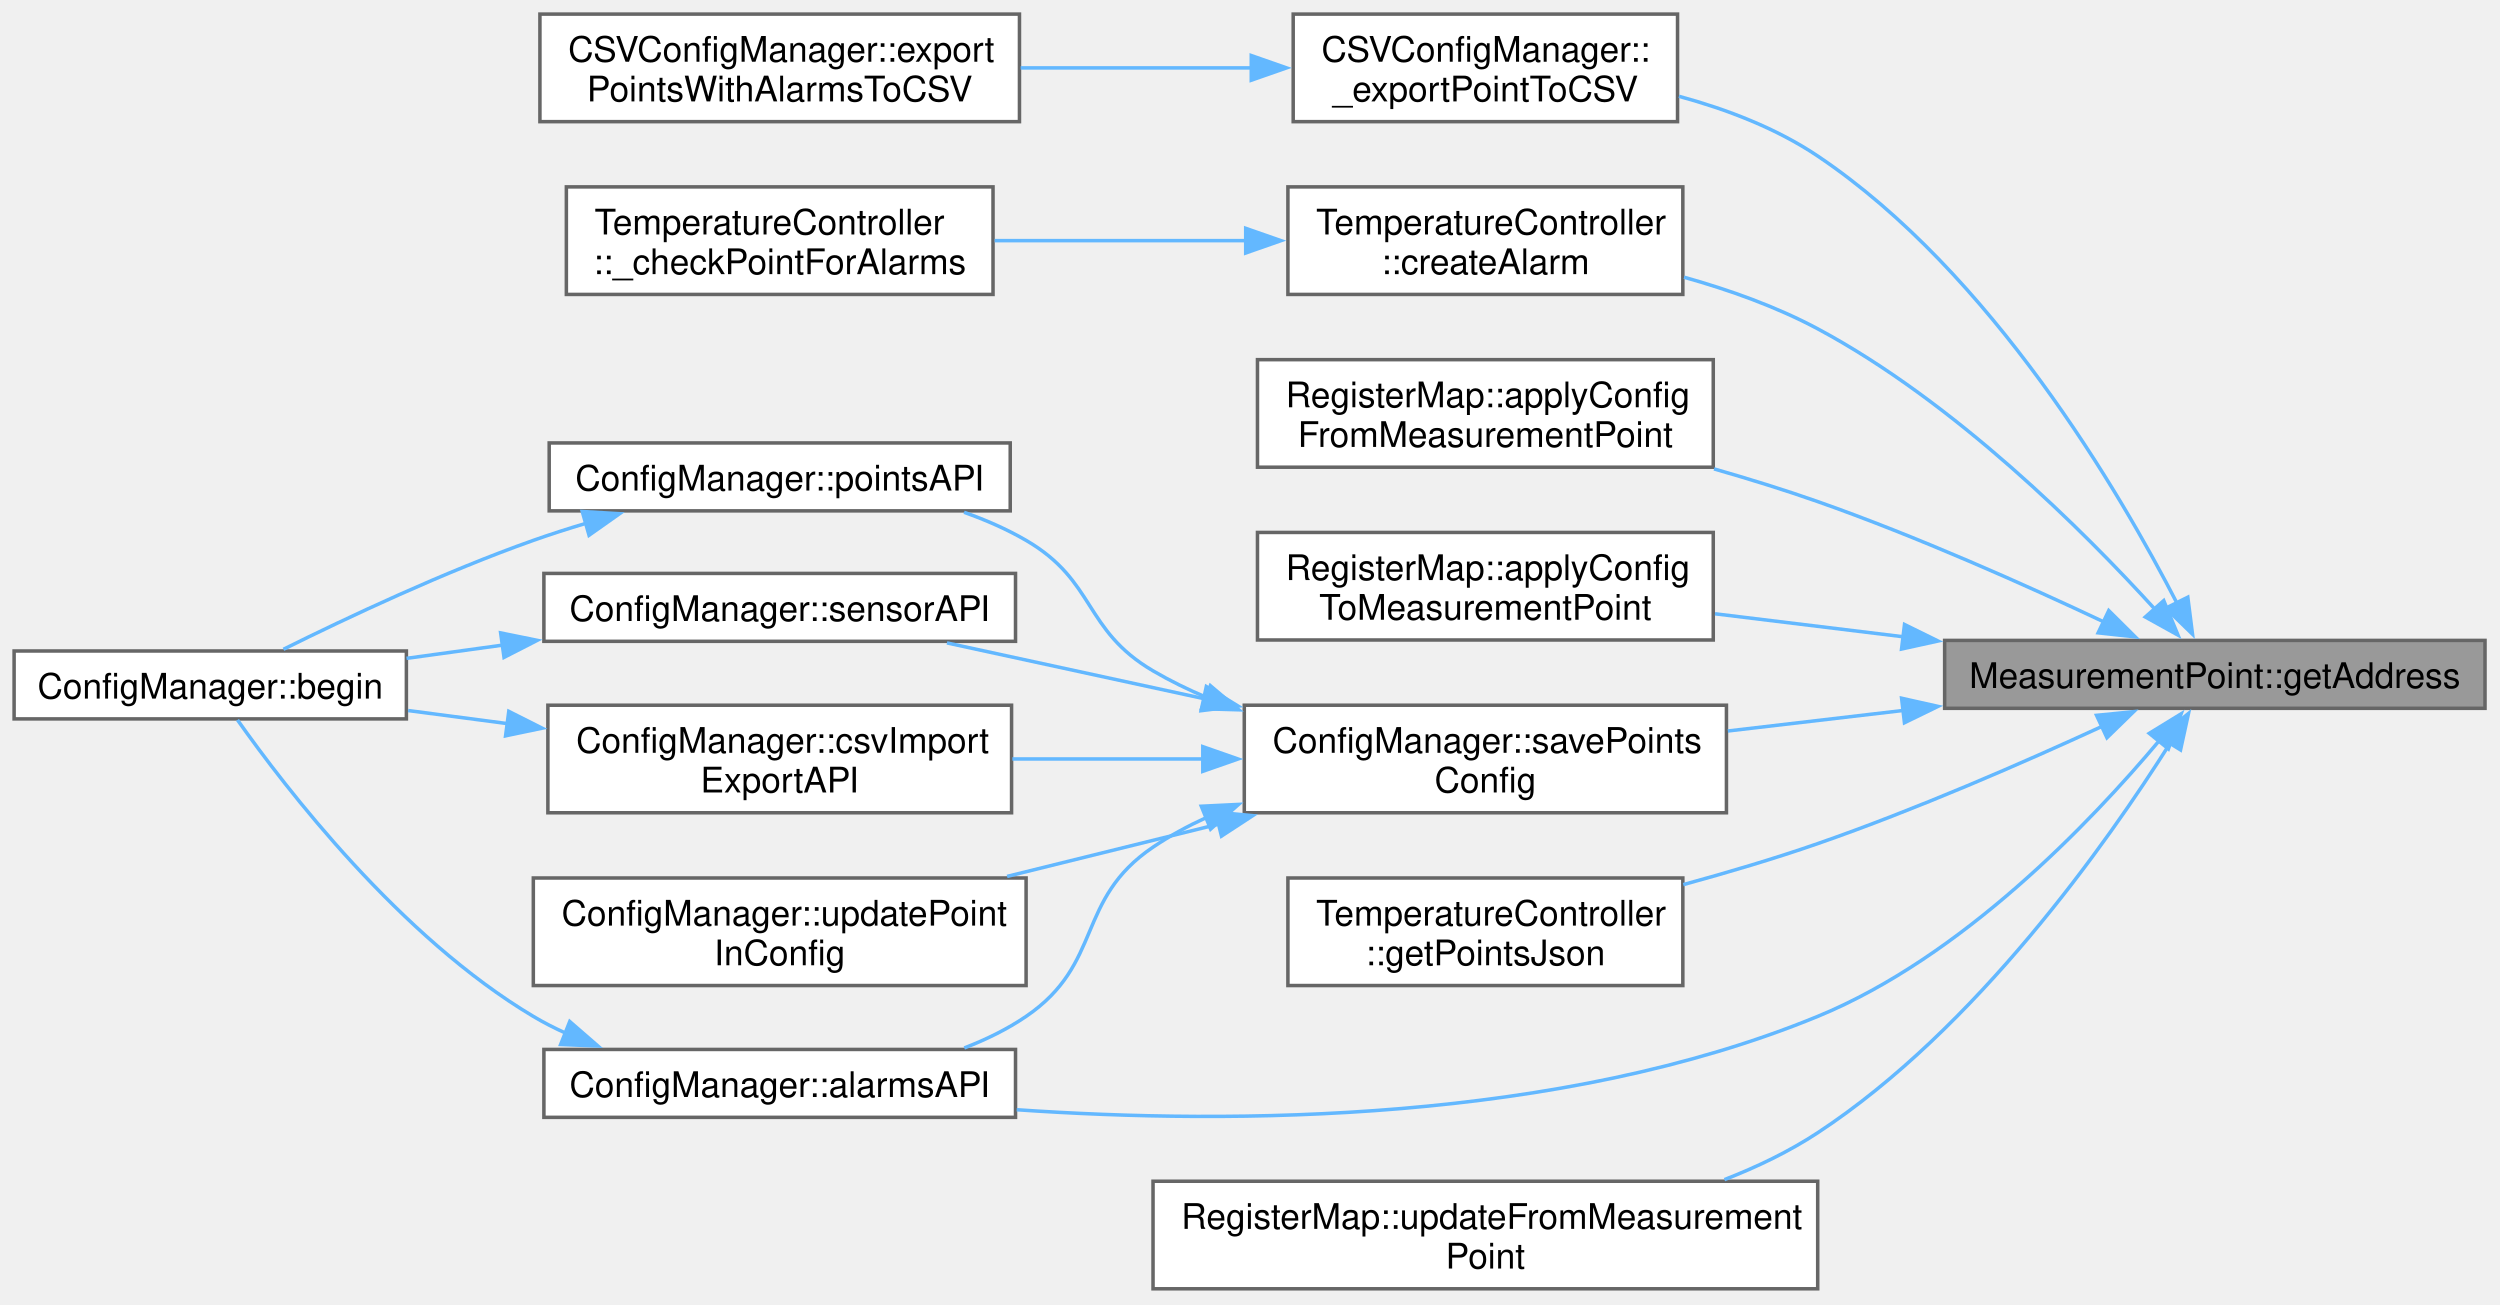
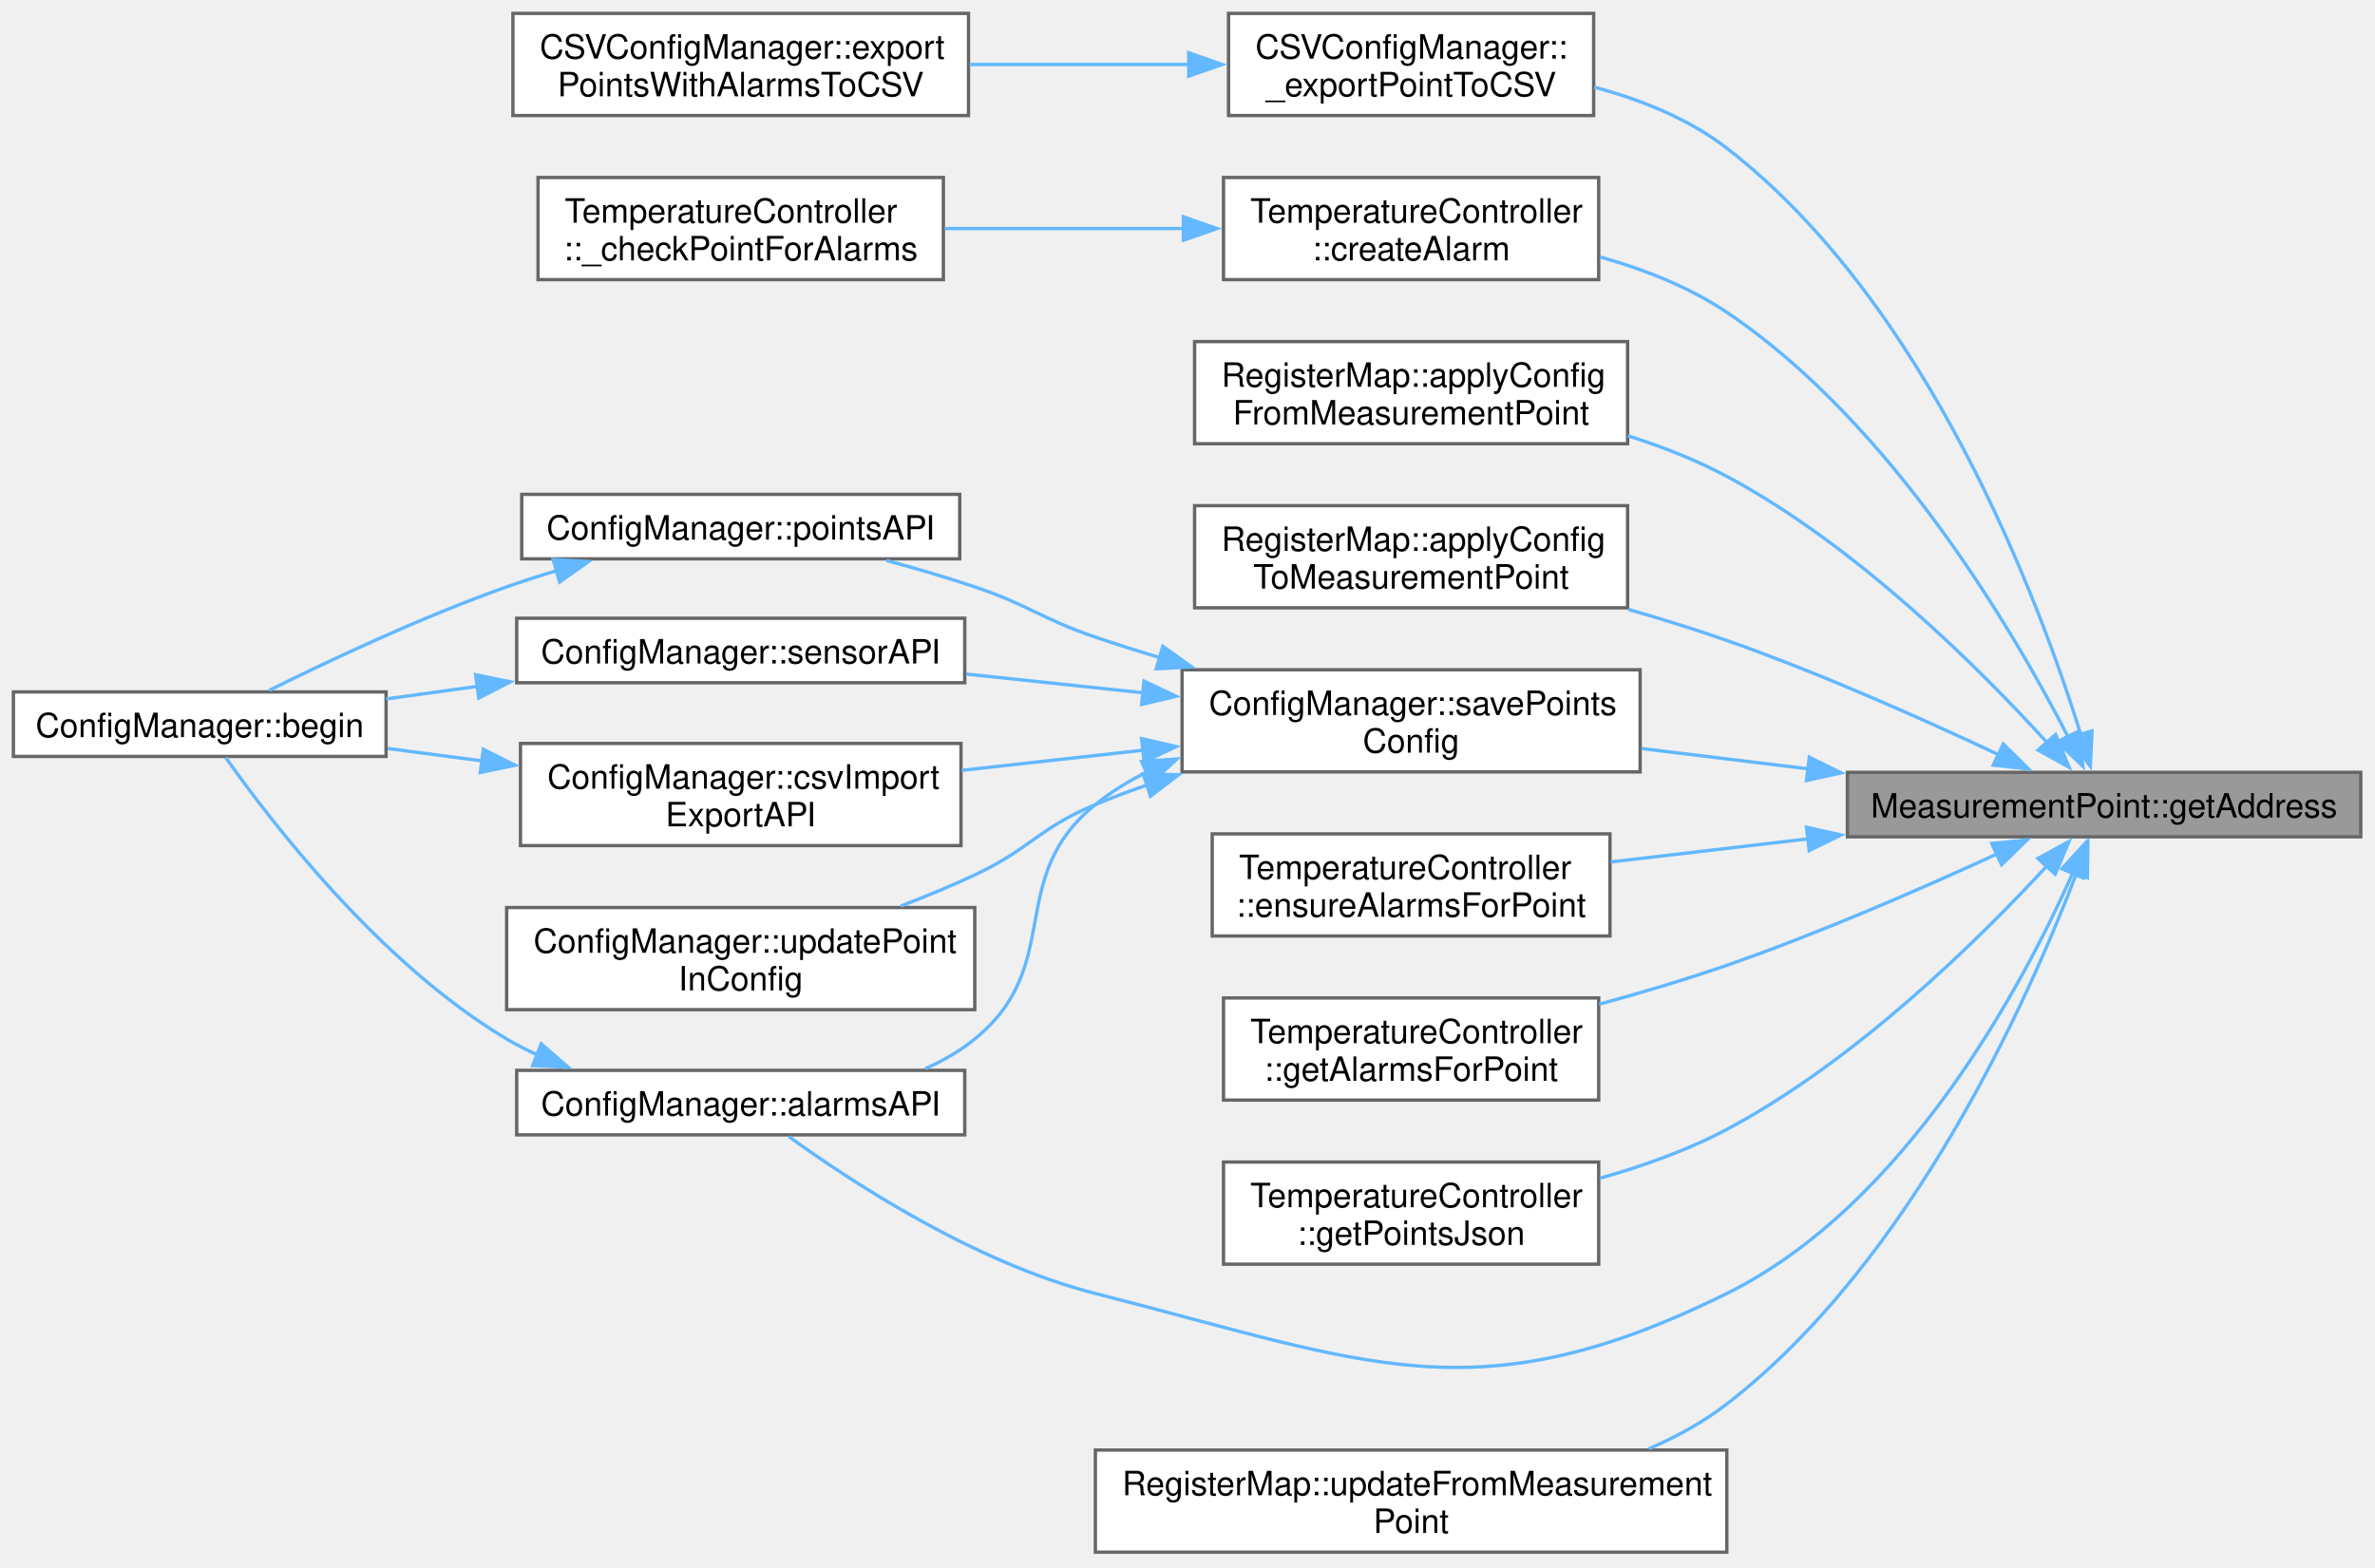
- <svg xmlns="http://www.w3.org/2000/svg" xmlns:xlink="http://www.w3.org/1999/xlink" width="709pt" height="370pt" viewBox="0.00 0.00 709.00 370.00">
-   <g id="graph0" class="graph" transform="scale(1 1) rotate(0) translate(4 365.5)">
+ <svg xmlns="http://www.w3.org/2000/svg" xmlns:xlink="http://www.w3.org/1999/xlink" width="709pt" height="468pt" viewBox="0.00 0.00 709.00 468.00">
+   <g id="graph0" class="graph" transform="scale(1 1) rotate(0) translate(4 463.5)">
    <g id="Node000001" class="node">
      <g id="a_Node000001">
        <a xlink:title="Get measurement point address.">
-           <polygon fill="#999999" stroke="#666666" points="700.75,-183.88 547.5,-183.88 547.5,-164.62 700.75,-164.62 700.75,-183.88" />
-           <text xml:space="preserve" text-anchor="middle" x="624.12" y="-170.38" font-family="Helvetica,sans-Serif" font-size="10.00">MeasurementPoint::getAddress</text>
+           <polygon fill="#999999" stroke="#666666" points="700.75,-232.88 547.5,-232.88 547.5,-213.62 700.75,-213.62 700.75,-232.88" />
+           <text xml:space="preserve" text-anchor="middle" x="624.12" y="-219.38" font-family="Helvetica,sans-Serif" font-size="10.00">MeasurementPoint::getAddress</text>
        </a>
      </g>
    </g>
    <g id="Node000002" class="node">
      <g id="a_Node000002">
        <a xlink:href="class_c_s_v_config_manager.html#a2c2673398051c26184c9197aa751a6b3" target="_top" xlink:title="Export single measurement point to CSV format.">
-           <polygon fill="white" stroke="#666666" points="471.75,-361.5 362.75,-361.5 362.75,-331 471.75,-331 471.75,-361.5" />
-           <text xml:space="preserve" text-anchor="start" x="370.75" y="-348" font-family="Helvetica,sans-Serif" font-size="10.00">CSVConfigManager::</text>
-           <text xml:space="preserve" text-anchor="middle" x="417.25" y="-336.75" font-family="Helvetica,sans-Serif" font-size="10.00">_exportPointToCSV</text>
+           <polygon fill="white" stroke="#666666" points="471.75,-459.5 362.75,-459.5 362.75,-429 471.75,-429 471.75,-459.5" />
+           <text xml:space="preserve" text-anchor="start" x="370.75" y="-446" font-family="Helvetica,sans-Serif" font-size="10.00">CSVConfigManager::</text>
+           <text xml:space="preserve" text-anchor="middle" x="417.25" y="-434.75" font-family="Helvetica,sans-Serif" font-size="10.00">_exportPointToCSV</text>
        </a>
      </g>
    </g>
    <g id="edge1_Node000001_Node000002" class="edge">
      <g id="a_edge1_Node000001_Node000002">
        <a xlink:title=" ">
-           <path fill="none" stroke="#63b8ff" d="M613.53,-194.18C597.15,-226.03 560.75,-288.16 511.5,-321.25 499.81,-329.1 485.76,-334.49 472.14,-338.19" />
-           <polygon fill="#63b8ff" stroke="#63b8ff" points="616.46,-196.14 617.8,-185.63 610.2,-193.02 616.46,-196.14" />
+           <path fill="none" stroke="#63b8ff" d="M617.22,-244.04C604.71,-284.26 571.61,-372.84 511.5,-419.25 500.09,-428.06 485.82,-433.77 471.91,-437.47" />
+           <polygon fill="#63b8ff" stroke="#63b8ff" points="620.52,-245.24 620.02,-234.66 613.81,-243.24 620.52,-245.24" />
        </a>
      </g>
    </g>
    <g id="Node000004" class="node">
      <g id="a_Node000004">
        <a xlink:href="class_config_manager.html#ae605c999fabc6344511f455618655326" target="_top" xlink:title="Setup alarms API endpoints.">
-           <polygon fill="white" stroke="#666666" points="284,-67.88 150.25,-67.88 150.25,-48.62 284,-48.62 284,-67.88" />
-           <text xml:space="preserve" text-anchor="middle" x="217.12" y="-54.38" font-family="Helvetica,sans-Serif" font-size="10.00">ConfigManager::alarmsAPI</text>
+           <polygon fill="white" stroke="#666666" points="284,-143.88 150.25,-143.88 150.25,-124.62 284,-124.62 284,-143.88" />
+           <text xml:space="preserve" text-anchor="middle" x="217.12" y="-130.38" font-family="Helvetica,sans-Serif" font-size="10.00">ConfigManager::alarmsAPI</text>
        </a>
      </g>
    </g>
    <g id="edge3_Node000001_Node000004" class="edge">
      <g id="a_edge3_Node000001_Node000004">
        <a xlink:title=" ">
-           <path fill="none" stroke="#63b8ff" d="M608.28,-155.35C588.85,-132.22 552.43,-94.08 511.5,-77.25 438.09,-47.07 345.62,-46.55 284.33,-50.78" />
-           <polygon fill="#63b8ff" stroke="#63b8ff" points="605.53,-157.52 614.57,-163.06 610.96,-153.1 605.53,-157.52" />
+           <path fill="none" stroke="#63b8ff" d="M614.82,-202.89C599.88,-169.37 564.98,-103.68 511.5,-77.25 436.39,-40.13 404.2,-56.61 323,-77.25 287.25,-86.34 250.51,-110.34 231.44,-124.13" />
+           <polygon fill="#63b8ff" stroke="#63b8ff" points="611.52,-204.07 618.67,-211.89 617.95,-201.32 611.52,-204.07" />
        </a>
      </g>
    </g>
    <g id="Node000006" class="node">
      <g id="a_Node000006">
        <a xlink:href="class_register_map.html#a1f102e7d0dd51d4750c916fb6e32c37a" target="_top" xlink:title="Apply configuration from measurement point to registers.">
-           <polygon fill="white" stroke="#666666" points="481.88,-263.5 352.62,-263.5 352.62,-233 481.88,-233 481.88,-263.5" />
-           <text xml:space="preserve" text-anchor="start" x="360.62" y="-250" font-family="Helvetica,sans-Serif" font-size="10.00">RegisterMap::applyConfig</text>
-           <text xml:space="preserve" text-anchor="middle" x="417.25" y="-238.75" font-family="Helvetica,sans-Serif" font-size="10.00">FromMeasurementPoint</text>
+           <polygon fill="white" stroke="#666666" points="481.88,-361.5 352.62,-361.5 352.62,-331 481.88,-331 481.88,-361.5" />
+           <text xml:space="preserve" text-anchor="start" x="360.62" y="-348" font-family="Helvetica,sans-Serif" font-size="10.00">RegisterMap::applyConfig</text>
+           <text xml:space="preserve" text-anchor="middle" x="417.25" y="-336.75" font-family="Helvetica,sans-Serif" font-size="10.00">FromMeasurementPoint</text>
        </a>
      </g>
    </g>
    <g id="edge5_Node000001_Node000006" class="edge">
      <g id="a_edge5_Node000001_Node000006">
        <a xlink:title=" ">
-           <path fill="none" stroke="#63b8ff" d="M592.8,-189.06C570.63,-199.51 539.64,-213.36 511.5,-223.25 502.09,-226.56 492.02,-229.67 482.1,-232.52" />
-           <polygon fill="#63b8ff" stroke="#63b8ff" points="594.04,-192.34 601.56,-184.88 591.03,-186.03 594.04,-192.34" />
+           <path fill="none" stroke="#63b8ff" d="M607.11,-241.75C586.97,-263.87 550.3,-300.49 511.5,-321.25 502.34,-326.15 492.14,-330.15 481.95,-333.38" />
+           <polygon fill="#63b8ff" stroke="#63b8ff" points="609.64,-244.17 613.68,-234.38 604.41,-239.52 609.64,-244.17" />
        </a>
      </g>
    </g>
    <g id="Node000007" class="node">
      <g id="a_Node000007">
        <a xlink:href="class_register_map.html#aa2f819b22096b8c14c421b415f7e83b7" target="_top" xlink:title="Apply configuration from registers to measurement point.">
-           <polygon fill="white" stroke="#666666" points="481.88,-214.5 352.62,-214.5 352.62,-184 481.88,-184 481.88,-214.5" />
-           <text xml:space="preserve" text-anchor="start" x="360.62" y="-201" font-family="Helvetica,sans-Serif" font-size="10.00">RegisterMap::applyConfig</text>
-           <text xml:space="preserve" text-anchor="middle" x="417.25" y="-189.75" font-family="Helvetica,sans-Serif" font-size="10.00">ToMeasurementPoint</text>
+           <polygon fill="white" stroke="#666666" points="481.88,-312.5 352.62,-312.5 352.62,-282 481.88,-282 481.88,-312.5" />
+           <text xml:space="preserve" text-anchor="start" x="360.62" y="-299" font-family="Helvetica,sans-Serif" font-size="10.00">RegisterMap::applyConfig</text>
+           <text xml:space="preserve" text-anchor="middle" x="417.25" y="-287.75" font-family="Helvetica,sans-Serif" font-size="10.00">ToMeasurementPoint</text>
        </a>
      </g>
    </g>
    <g id="edge6_Node000001_Node000007" class="edge">
      <g id="a_edge6_Node000001_Node000007">
        <a xlink:title=" ">
-           <path fill="none" stroke="#63b8ff" d="M535.77,-184.91C517.85,-187.1 499.29,-189.36 482.37,-191.43" />
-           <polygon fill="#63b8ff" stroke="#63b8ff" points="536.12,-188.39 545.63,-183.71 535.28,-181.44 536.12,-188.39" />
+           <path fill="none" stroke="#63b8ff" d="M592.8,-238.06C570.63,-248.51 539.64,-262.36 511.5,-272.25 502.09,-275.56 492.02,-278.67 482.1,-281.52" />
+           <polygon fill="#63b8ff" stroke="#63b8ff" points="594.04,-241.34 601.56,-233.88 591.03,-235.03 594.04,-241.34" />
        </a>
      </g>
    </g>
    <g id="Node000008" class="node">
      <g id="a_Node000008">
        <a xlink:href="class_temperature_controller.html#aa64384fb8503814b46a7d55f53ccb53a" target="_top" xlink:title="Create new alarm for measurement point.">
-           <polygon fill="white" stroke="#666666" points="473.25,-312.5 361.25,-312.5 361.25,-282 473.25,-282 473.25,-312.5" />
-           <text xml:space="preserve" text-anchor="start" x="369.25" y="-299" font-family="Helvetica,sans-Serif" font-size="10.00">TemperatureController</text>
-           <text xml:space="preserve" text-anchor="middle" x="417.25" y="-287.75" font-family="Helvetica,sans-Serif" font-size="10.00">::createAlarm</text>
+           <polygon fill="white" stroke="#666666" points="473.25,-410.5 361.25,-410.5 361.25,-380 473.25,-380 473.25,-410.5" />
+           <text xml:space="preserve" text-anchor="start" x="369.25" y="-397" font-family="Helvetica,sans-Serif" font-size="10.00">TemperatureController</text>
+           <text xml:space="preserve" text-anchor="middle" x="417.25" y="-385.75" font-family="Helvetica,sans-Serif" font-size="10.00">::createAlarm</text>
        </a>
      </g>
    </g>
    <g id="edge7_Node000001_Node000008" class="edge">
      <g id="a_edge7_Node000001_Node000008">
        <a xlink:title=" ">
-           <path fill="none" stroke="#63b8ff" d="M607.11,-192.75C586.97,-214.87 550.3,-251.49 511.5,-272.25 499.82,-278.5 486.47,-283.27 473.6,-286.88" />
-           <polygon fill="#63b8ff" stroke="#63b8ff" points="609.64,-195.17 613.68,-185.38 604.41,-190.52 609.64,-195.17" />
+           <path fill="none" stroke="#63b8ff" d="M613.53,-243.18C597.15,-275.03 560.75,-337.16 511.5,-370.25 500.23,-377.82 486.76,-383.1 473.6,-386.79" />
+           <polygon fill="#63b8ff" stroke="#63b8ff" points="616.46,-245.14 617.8,-234.63 610.2,-242.02 616.46,-245.14" />
        </a>
      </g>
    </g>
    <g id="Node000010" class="node">
      <g id="a_Node000010">
+         <a xlink:href="class_temperature_controller.html#ad174e0411bd48422d8e3812fd28a7a0b" target="_top" xlink:title="Ensure all 3 alarm types exist for a measurement point.">
+           <polygon fill="white" stroke="#666666" points="476.62,-214.5 357.88,-214.5 357.88,-184 476.62,-184 476.62,-214.5" />
+           <text xml:space="preserve" text-anchor="start" x="365.88" y="-201" font-family="Helvetica,sans-Serif" font-size="10.00">TemperatureController</text>
+           <text xml:space="preserve" text-anchor="middle" x="417.25" y="-189.75" font-family="Helvetica,sans-Serif" font-size="10.00">::ensureAlarmsForPoint</text>
+         </a>
+       </g>
+     </g>
+     <g id="edge9_Node000001_Node000010" class="edge">
+       <g id="a_edge9_Node000001_Node000010">
+         <a xlink:title=" ">
+           <path fill="none" stroke="#63b8ff" d="M535.84,-213.02C515.92,-210.69 495.21,-208.27 476.83,-206.11" />
+           <polygon fill="#63b8ff" stroke="#63b8ff" points="535.29,-216.48 545.62,-214.17 536.1,-209.53 535.29,-216.48" />
+         </a>
+       </g>
+     </g>
+     <g id="Node000011" class="node">
+       <g id="a_Node000011">
+         <a xlink:href="class_temperature_controller.html#a880028883101197527de57f626e14512" target="_top" xlink:title="Get all alarms associated with a measurement point.">
+           <polygon fill="white" stroke="#666666" points="473.25,-165.5 361.25,-165.5 361.25,-135 473.25,-135 473.25,-165.5" />
+           <text xml:space="preserve" text-anchor="start" x="369.25" y="-152" font-family="Helvetica,sans-Serif" font-size="10.00">TemperatureController</text>
+           <text xml:space="preserve" text-anchor="middle" x="417.25" y="-140.75" font-family="Helvetica,sans-Serif" font-size="10.00">::getAlarmsForPoint</text>
+         </a>
+       </g>
+     </g>
+     <g id="edge10_Node000001_Node000011" class="edge">
+       <g id="a_edge10_Node000001_Node000011">
+         <a xlink:title=" ">
+           <path fill="none" stroke="#63b8ff" d="M592.06,-208.46C569.92,-198.27 539.29,-184.89 511.5,-175.25 499.31,-171.02 486.01,-167.07 473.38,-163.62" />
+           <polygon fill="#63b8ff" stroke="#63b8ff" points="590.58,-211.63 601.12,-212.67 593.53,-205.28 590.58,-211.63" />
+         </a>
+       </g>
+     </g>
+     <g id="Node000012" class="node">
+       <g id="a_Node000012">
        <a xlink:href="class_temperature_controller.html#add39ba7dad38449bbf1787a5c9c51ef9" target="_top" xlink:title="Get JSON representation of all measurement points.">
          <polygon fill="white" stroke="#666666" points="473.25,-116.5 361.25,-116.5 361.25,-86 473.25,-86 473.25,-116.5" />
          <text xml:space="preserve" text-anchor="start" x="369.25" y="-103" font-family="Helvetica,sans-Serif" font-size="10.00">TemperatureController</text>
          <text xml:space="preserve" text-anchor="middle" x="417.25" y="-91.75" font-family="Helvetica,sans-Serif" font-size="10.00">::getPointsJson</text>
        </a>
      </g>
    </g>
-     <g id="edge9_Node000001_Node000010" class="edge">
-       <g id="a_edge9_Node000001_Node000010">
-         <a xlink:title=" ">
-           <path fill="none" stroke="#63b8ff" d="M592.06,-159.46C569.92,-149.27 539.29,-135.89 511.5,-126.25 499.31,-122.02 486.01,-118.07 473.38,-114.62" />
-           <polygon fill="#63b8ff" stroke="#63b8ff" points="590.58,-162.63 601.12,-163.67 593.53,-156.28 590.58,-162.63" />
-         </a>
-       </g>
-     </g>
-     <g id="Node000011" class="node">
-       <g id="a_Node000011">
+     <g id="edge11_Node000001_Node000012" class="edge">
+       <g id="a_edge11_Node000001_Node000012">
+         <a xlink:title=" ">
+           <path fill="none" stroke="#63b8ff" d="M607.07,-204.94C586.89,-183.06 550.18,-146.82 511.5,-126.25 499.81,-120.03 486.45,-115.27 473.57,-111.66" />
+           <polygon fill="#63b8ff" stroke="#63b8ff" points="604.35,-207.15 613.65,-212.23 609.54,-202.46 604.35,-207.15" />
+         </a>
+       </g>
+     </g>
+     <g id="Node000013" class="node">
+       <g id="a_Node000013">
        <a xlink:href="class_config_manager.html#a55b79da91c57039c483ddf5fceabbd64" target="_top" xlink:title="Save measurement points configuration to file.">
-           <polygon fill="white" stroke="#666666" points="485.62,-165.5 348.88,-165.5 348.88,-135 485.62,-135 485.62,-165.5" />
-           <text xml:space="preserve" text-anchor="start" x="356.88" y="-152" font-family="Helvetica,sans-Serif" font-size="10.00">ConfigManager::savePoints</text>
-           <text xml:space="preserve" text-anchor="middle" x="417.25" y="-140.75" font-family="Helvetica,sans-Serif" font-size="10.00">Config</text>
-         </a>
-       </g>
-     </g>
-     <g id="edge10_Node000001_Node000011" class="edge">
-       <g id="a_edge10_Node000001_Node000011">
-         <a xlink:title=" ">
-           <path fill="none" stroke="#63b8ff" d="M535.72,-164.01C519.09,-162.06 501.92,-160.05 486.02,-158.19" />
-           <polygon fill="#63b8ff" stroke="#63b8ff" points="535.29,-167.48 545.62,-165.17 536.1,-160.53 535.29,-167.48" />
-         </a>
-       </g>
-     </g>
-     <g id="Node000016" class="node">
-       <g id="a_Node000016">
+           <polygon fill="white" stroke="#666666" points="485.62,-263.5 348.88,-263.5 348.88,-233 485.62,-233 485.62,-263.5" />
+           <text xml:space="preserve" text-anchor="start" x="356.88" y="-250" font-family="Helvetica,sans-Serif" font-size="10.00">ConfigManager::savePoints</text>
+           <text xml:space="preserve" text-anchor="middle" x="417.25" y="-238.75" font-family="Helvetica,sans-Serif" font-size="10.00">Config</text>
+         </a>
+       </g>
+     </g>
+     <g id="edge12_Node000001_Node000013" class="edge">
+       <g id="a_edge12_Node000001_Node000013">
+         <a xlink:title=" ">
+           <path fill="none" stroke="#63b8ff" d="M535.72,-233.92C519.09,-235.94 501.92,-238.04 486.02,-239.98" />
+           <polygon fill="#63b8ff" stroke="#63b8ff" points="536.12,-237.39 545.63,-232.71 535.28,-230.44 536.12,-237.39" />
+         </a>
+       </g>
+     </g>
+     <g id="Node000018" class="node">
+       <g id="a_Node000018">
        <a xlink:href="class_register_map.html#a2940213459a183fc06a2226f1cd1a48b" target="_top" xlink:title="Update registers from measurement point data.">
          <polygon fill="white" stroke="#666666" points="511.5,-30.5 323,-30.5 323,0 511.5,0 511.5,-30.5" />
          <text xml:space="preserve" text-anchor="start" x="331" y="-17" font-family="Helvetica,sans-Serif" font-size="10.00">RegisterMap::updateFromMeasurement</text>
          <text xml:space="preserve" text-anchor="middle" x="417.25" y="-5.75" font-family="Helvetica,sans-Serif" font-size="10.00">Point</text>
        </a>
      </g>
    </g>
-     <g id="edge19_Node000001_Node000016" class="edge">
-       <g id="a_edge19_Node000001_Node000016">
-         <a xlink:title=" ">
-           <path fill="none" stroke="#63b8ff" d="M611.55,-154.88C593.62,-126.5 556.47,-73.8 511.5,-44.25 503.42,-38.94 494.32,-34.56 485.05,-30.96" />
-           <polygon fill="#63b8ff" stroke="#63b8ff" points="608.44,-156.5 616.66,-163.17 614.4,-152.82 608.44,-156.5" />
+     <g id="edge21_Node000001_Node000018" class="edge">
+       <g id="a_edge21_Node000001_Node000018">
+         <a xlink:title=" ">
+           <path fill="none" stroke="#63b8ff" d="M615.97,-202.93C601.86,-165.84 566.96,-87.06 511.5,-44.25 504.52,-38.86 496.53,-34.47 488.23,-30.88" />
+           <polygon fill="#63b8ff" stroke="#63b8ff" points="612.56,-203.81 619.29,-211.99 619.13,-201.39 612.56,-203.81" />
        </a>
      </g>
    </g>
    <g id="Node000003" class="node">
      <g id="a_Node000003">
        <a xlink:href="class_c_s_v_config_manager.html#a1c6cbc4c8a132762bf16a8ce9f7d0bfc" target="_top" xlink:title="Export measurement points with alarm configuration to CSV.">
-           <polygon fill="white" stroke="#666666" points="285.12,-361.5 149.12,-361.5 149.12,-331 285.12,-331 285.12,-361.5" />
-           <text xml:space="preserve" text-anchor="start" x="157.12" y="-348" font-family="Helvetica,sans-Serif" font-size="10.00">CSVConfigManager::export</text>
-           <text xml:space="preserve" text-anchor="middle" x="217.12" y="-336.75" font-family="Helvetica,sans-Serif" font-size="10.00">PointsWithAlarmsToCSV</text>
+           <polygon fill="white" stroke="#666666" points="285.12,-459.5 149.12,-459.5 149.12,-429 285.12,-429 285.12,-459.5" />
+           <text xml:space="preserve" text-anchor="start" x="157.12" y="-446" font-family="Helvetica,sans-Serif" font-size="10.00">CSVConfigManager::export</text>
+           <text xml:space="preserve" text-anchor="middle" x="217.12" y="-434.75" font-family="Helvetica,sans-Serif" font-size="10.00">PointsWithAlarmsToCSV</text>
        </a>
      </g>
    </g>
    <g id="edge2_Node000002_Node000003" class="edge">
      <g id="a_edge2_Node000002_Node000003">
        <a xlink:title=" ">
-           <path fill="none" stroke="#63b8ff" d="M350.96,-346.25C329.94,-346.25 306.62,-346.25 285.45,-346.25" />
-           <polygon fill="#63b8ff" stroke="#63b8ff" points="350.86,-349.75 360.86,-346.25 350.86,-342.75 350.86,-349.75" />
+           <path fill="none" stroke="#63b8ff" d="M350.96,-444.25C329.94,-444.25 306.62,-444.25 285.45,-444.25" />
+           <polygon fill="#63b8ff" stroke="#63b8ff" points="350.86,-447.75 360.86,-444.25 350.86,-440.75 350.86,-447.75" />
        </a>
      </g>
    </g>
    <g id="Node000005" class="node">
      <g id="a_Node000005">
        <a xlink:href="class_config_manager.html#a0497343220fc493f5cf9574922508908" target="_top" xlink:title="Initialize the configuration system.">
-           <polygon fill="white" stroke="#666666" points="111.25,-180.88 0,-180.88 0,-161.62 111.25,-161.62 111.25,-180.88" />
-           <text xml:space="preserve" text-anchor="middle" x="55.62" y="-167.38" font-family="Helvetica,sans-Serif" font-size="10.00">ConfigManager::begin</text>
+           <polygon fill="white" stroke="#666666" points="111.25,-256.88 0,-256.88 0,-237.62 111.25,-237.62 111.25,-256.88" />
+           <text xml:space="preserve" text-anchor="middle" x="55.62" y="-243.38" font-family="Helvetica,sans-Serif" font-size="10.00">ConfigManager::begin</text>
        </a>
      </g>
    </g>
    <g id="edge4_Node000004_Node000005" class="edge">
      <g id="a_edge4_Node000004_Node000005">
        <a xlink:title=" ">
-           <path fill="none" stroke="#63b8ff" d="M156.51,-72.46C153.3,-73.91 150.19,-75.5 147.25,-77.25 109.45,-99.73 76.9,-142.12 63.35,-161.33" />
-           <polygon fill="#63b8ff" stroke="#63b8ff" points="157.58,-75.8 165.58,-68.85 155,-69.29 157.58,-75.8" />
+           <path fill="none" stroke="#63b8ff" d="M156.51,-148.46C153.3,-149.91 150.19,-151.5 147.25,-153.25 109.45,-175.73 76.9,-218.12 63.35,-237.33" />
+           <polygon fill="#63b8ff" stroke="#63b8ff" points="157.58,-151.8 165.58,-144.85 155,-145.29 157.58,-151.8" />
        </a>
      </g>
    </g>
    <g id="Node000009" class="node">
      <g id="a_Node000009">
        <a xlink:href="class_temperature_controller.html#a27da8ccc3effea555f440ce3e6f89b08" target="_top" xlink:title="Check measurement point for alarm conditions.">
-           <polygon fill="white" stroke="#666666" points="277.62,-312.5 156.62,-312.5 156.62,-282 277.62,-282 277.62,-312.5" />
-           <text xml:space="preserve" text-anchor="start" x="164.62" y="-299" font-family="Helvetica,sans-Serif" font-size="10.00">TemperatureController</text>
-           <text xml:space="preserve" text-anchor="middle" x="217.12" y="-287.75" font-family="Helvetica,sans-Serif" font-size="10.00">::_checkPointForAlarms</text>
+           <polygon fill="white" stroke="#666666" points="277.62,-410.5 156.62,-410.5 156.62,-380 277.62,-380 277.62,-410.5" />
+           <text xml:space="preserve" text-anchor="start" x="164.62" y="-397" font-family="Helvetica,sans-Serif" font-size="10.00">TemperatureController</text>
+           <text xml:space="preserve" text-anchor="middle" x="217.12" y="-385.75" font-family="Helvetica,sans-Serif" font-size="10.00">::_checkPointForAlarms</text>
        </a>
      </g>
    </g>
    <g id="edge8_Node000008_Node000009" class="edge">
      <g id="a_edge8_Node000008_Node000009">
        <a xlink:title=" ">
-           <path fill="none" stroke="#63b8ff" d="M349.35,-297.25C326.27,-297.25 300.57,-297.25 278.08,-297.25" />
-           <polygon fill="#63b8ff" stroke="#63b8ff" points="349.28,-300.75 359.28,-297.25 349.28,-293.75 349.28,-300.75" />
-         </a>
-       </g>
-     </g>
-     <g id="edge11_Node000011_Node000004" class="edge">
-       <g id="a_edge11_Node000011_Node000004">
-         <a xlink:title=" ">
-           <path fill="none" stroke="#63b8ff" d="M338.21,-133.68C332.87,-131.25 327.74,-128.45 323,-125.25 300.91,-110.31 309.04,-92.27 287,-77.25 281.67,-73.62 275.66,-70.68 269.48,-68.3" />
-           <polygon fill="#63b8ff" stroke="#63b8ff" points="336.69,-136.85 347.27,-137.37 339.33,-130.36 336.69,-136.85" />
-         </a>
-       </g>
-     </g>
-     <g id="Node000012" class="node">
-       <g id="a_Node000012">
-         <a xlink:href="class_config_manager.html#a9b7af07b85bf9cc3ac05603db6e89fd2" target="_top" xlink:title="Setup CSV import/export API endpoints.">
-           <polygon fill="white" stroke="#666666" points="282.88,-165.5 151.38,-165.5 151.38,-135 282.88,-135 282.88,-165.5" />
-           <text xml:space="preserve" text-anchor="start" x="159.38" y="-152" font-family="Helvetica,sans-Serif" font-size="10.00">ConfigManager::csvImport</text>
-           <text xml:space="preserve" text-anchor="middle" x="217.12" y="-140.75" font-family="Helvetica,sans-Serif" font-size="10.00">ExportAPI</text>
-         </a>
-       </g>
-     </g>
-     <g id="edge12_Node000011_Node000012" class="edge">
-       <g id="a_edge12_Node000011_Node000012">
-         <a xlink:title=" ">
-           <path fill="none" stroke="#63b8ff" d="M337.27,-150.25C319.3,-150.25 300.42,-150.25 283.11,-150.25" />
-           <polygon fill="#63b8ff" stroke="#63b8ff" points="337.11,-153.75 347.11,-150.25 337.11,-146.75 337.11,-153.75" />
-         </a>
-       </g>
-     </g>
-     <g id="Node000013" class="node">
-       <g id="a_Node000013">
-         <a xlink:href="class_config_manager.html#a471a844085c27f3a8a8f9394d9c14677" target="_top" xlink:title="Setup measurement points API endpoints.">
-           <polygon fill="white" stroke="#666666" points="282.5,-239.88 151.75,-239.88 151.75,-220.62 282.5,-220.62 282.5,-239.88" />
-           <text xml:space="preserve" text-anchor="middle" x="217.12" y="-226.38" font-family="Helvetica,sans-Serif" font-size="10.00">ConfigManager::pointsAPI</text>
-         </a>
-       </g>
-     </g>
-     <g id="edge14_Node000011_Node000013" class="edge">
-       <g id="a_edge14_Node000011_Node000013">
-         <a xlink:title=" ">
-           <path fill="none" stroke="#63b8ff" d="M338.36,-167.64C333.02,-169.88 327.85,-172.41 323,-175.25 303.21,-186.86 306.83,-200.7 287,-212.25 281.55,-215.42 275.54,-218.04 269.41,-220.21" />
-           <polygon fill="#63b8ff" stroke="#63b8ff" points="339.26,-171.04 347.35,-164.2 336.76,-164.5 339.26,-171.04" />
+           <path fill="none" stroke="#63b8ff" d="M349.35,-395.25C326.27,-395.25 300.57,-395.25 278.08,-395.25" />
+           <polygon fill="#63b8ff" stroke="#63b8ff" points="349.28,-398.75 359.28,-395.25 349.28,-391.75 349.28,-398.75" />
+         </a>
+       </g>
+     </g>
+     <g id="edge13_Node000013_Node000004" class="edge">
+       <g id="a_edge13_Node000013_Node000004">
+         <a xlink:title=" ">
+           <path fill="none" stroke="#63b8ff" d="M338.53,-233.05C332.99,-230.3 327.73,-227.07 323,-223.25 295.77,-201.28 314.15,-175.32 287,-153.25 282.57,-149.65 277.51,-146.73 272.19,-144.37" />
+           <polygon fill="#63b8ff" stroke="#63b8ff" points="336.81,-236.11 347.38,-236.87 339.59,-229.69 336.81,-236.11" />
        </a>
      </g>
    </g>
    <g id="Node000014" class="node">
      <g id="a_Node000014">
-         <a xlink:href="class_config_manager.html#a45b1ce1f09401af0b6f700cf4388b233" target="_top" xlink:title="Setup sensor-related API endpoints.">
-           <polygon fill="white" stroke="#666666" points="284,-202.88 150.25,-202.88 150.25,-183.62 284,-183.62 284,-202.88" />
-           <text xml:space="preserve" text-anchor="middle" x="217.12" y="-189.38" font-family="Helvetica,sans-Serif" font-size="10.00">ConfigManager::sensorAPI</text>
-         </a>
-       </g>
-     </g>
-     <g id="edge16_Node000011_Node000014" class="edge">
-       <g id="a_edge16_Node000011_Node000014">
-         <a xlink:title=" ">
-           <path fill="none" stroke="#63b8ff" d="M337.42,-167.36C312.72,-172.72 286.26,-178.46 264.56,-183.17" />
-           <polygon fill="#63b8ff" stroke="#63b8ff" points="338.11,-170.79 347.14,-165.25 336.63,-163.95 338.11,-170.79" />
+         <a xlink:href="class_config_manager.html#a9b7af07b85bf9cc3ac05603db6e89fd2" target="_top" xlink:title="Setup CSV import/export API endpoints.">
+           <polygon fill="white" stroke="#666666" points="282.88,-241.5 151.38,-241.5 151.38,-211 282.88,-211 282.88,-241.5" />
+           <text xml:space="preserve" text-anchor="start" x="159.38" y="-228" font-family="Helvetica,sans-Serif" font-size="10.00">ConfigManager::csvImport</text>
+           <text xml:space="preserve" text-anchor="middle" x="217.12" y="-216.75" font-family="Helvetica,sans-Serif" font-size="10.00">ExportAPI</text>
+         </a>
+       </g>
+     </g>
+     <g id="edge14_Node000013_Node000014" class="edge">
+       <g id="a_edge14_Node000013_Node000014">
+         <a xlink:title=" ">
+           <path fill="none" stroke="#63b8ff" d="M337.27,-239.48C319.3,-237.49 300.42,-235.39 283.11,-233.47" />
+           <polygon fill="#63b8ff" stroke="#63b8ff" points="336.79,-242.95 347.12,-240.57 337.56,-235.99 336.79,-242.95" />
        </a>
      </g>
    </g>
    <g id="Node000015" class="node">
      <g id="a_Node000015">
+         <a xlink:href="class_config_manager.html#a471a844085c27f3a8a8f9394d9c14677" target="_top" xlink:title="Setup measurement points API endpoints.">
+           <polygon fill="white" stroke="#666666" points="282.5,-315.88 151.75,-315.88 151.75,-296.62 282.5,-296.62 282.5,-315.88" />
+           <text xml:space="preserve" text-anchor="middle" x="217.12" y="-302.38" font-family="Helvetica,sans-Serif" font-size="10.00">ConfigManager::pointsAPI</text>
+         </a>
+       </g>
+     </g>
+     <g id="edge16_Node000013_Node000015" class="edge">
+       <g id="a_edge16_Node000013_Node000015">
+         <a xlink:title=" ">
+           <path fill="none" stroke="#63b8ff" d="M342.21,-267.13C335.68,-269.09 329.2,-271.14 323,-273.25 306.59,-278.84 303.42,-282.71 287,-288.25 278.57,-291.09 269.43,-293.76 260.65,-296.13" />
+           <polygon fill="#63b8ff" stroke="#63b8ff" points="343.13,-270.51 351.75,-264.35 341.17,-263.79 343.13,-270.51" />
+         </a>
+       </g>
+     </g>
+     <g id="Node000016" class="node">
+       <g id="a_Node000016">
+         <a xlink:href="class_config_manager.html#a45b1ce1f09401af0b6f700cf4388b233" target="_top" xlink:title="Setup sensor-related API endpoints.">
+           <polygon fill="white" stroke="#666666" points="284,-278.88 150.25,-278.88 150.25,-259.62 284,-259.62 284,-278.88" />
+           <text xml:space="preserve" text-anchor="middle" x="217.12" y="-265.38" font-family="Helvetica,sans-Serif" font-size="10.00">ConfigManager::sensorAPI</text>
+         </a>
+       </g>
+     </g>
+     <g id="edge18_Node000013_Node000016" class="edge">
+       <g id="a_edge18_Node000013_Node000016">
+         <a xlink:title=" ">
+           <path fill="none" stroke="#63b8ff" d="M337.27,-256.62C319.76,-258.48 301.38,-260.43 284.44,-262.22" />
+           <polygon fill="#63b8ff" stroke="#63b8ff" points="337.54,-260.11 347.12,-255.58 336.8,-253.15 337.54,-260.11" />
+         </a>
+       </g>
+     </g>
+     <g id="Node000017" class="node">
+       <g id="a_Node000017">
        <a xlink:href="class_config_manager.html#a0daf50bbd376beb24a5400a86e893338" target="_top" xlink:title="Update a measurement point in configuration.">
-           <polygon fill="white" stroke="#666666" points="287,-116.5 147.25,-116.5 147.25,-86 287,-86 287,-116.5" />
-           <text xml:space="preserve" text-anchor="start" x="155.25" y="-103" font-family="Helvetica,sans-Serif" font-size="10.00">ConfigManager::updatePoint</text>
-           <text xml:space="preserve" text-anchor="middle" x="217.12" y="-91.75" font-family="Helvetica,sans-Serif" font-size="10.00">InConfig</text>
-         </a>
-       </g>
-     </g>
-     <g id="edge18_Node000011_Node000015" class="edge">
-       <g id="a_edge18_Node000011_Node000015">
-         <a xlink:title=" ">
-           <path fill="none" stroke="#63b8ff" d="M341.62,-131.79C321.86,-126.9 300.72,-121.68 281.61,-116.95" />
-           <polygon fill="#63b8ff" stroke="#63b8ff" points="340.73,-135.18 351.28,-134.18 342.41,-128.38 340.73,-135.18" />
-         </a>
-       </g>
-     </g>
-     <g id="edge13_Node000012_Node000005" class="edge">
-       <g id="a_edge13_Node000012_Node000005">
-         <a xlink:title=" ">
-           <path fill="none" stroke="#63b8ff" d="M140.09,-160.26C130.53,-161.52 120.89,-162.79 111.74,-163.99" />
-           <polygon fill="#63b8ff" stroke="#63b8ff" points="140.29,-163.76 149.75,-158.99 139.38,-156.82 140.29,-163.76" />
-         </a>
-       </g>
-     </g>
-     <g id="edge15_Node000013_Node000005" class="edge">
-       <g id="a_edge15_Node000013_Node000005">
-         <a xlink:title=" ">
-           <path fill="none" stroke="#63b8ff" d="M162.11,-217.07C157.05,-215.56 152.03,-213.94 147.25,-212.25 122.18,-203.38 94.48,-190.34 76.38,-181.36" />
-           <polygon fill="#63b8ff" stroke="#63b8ff" points="161.13,-220.43 171.71,-219.81 163.05,-213.7 161.13,-220.43" />
-         </a>
-       </g>
-     </g>
-     <g id="edge17_Node000014_Node000005" class="edge">
-       <g id="a_edge17_Node000014_Node000005">
-         <a xlink:title=" ">
-           <path fill="none" stroke="#63b8ff" d="M138.65,-182.56C129.41,-181.29 120.12,-180.01 111.29,-178.79" />
-           <polygon fill="#63b8ff" stroke="#63b8ff" points="137.98,-186.01 148.37,-183.9 138.94,-179.07 137.98,-186.01" />
+           <polygon fill="white" stroke="#666666" points="287,-192.5 147.25,-192.5 147.25,-162 287,-162 287,-192.5" />
+           <text xml:space="preserve" text-anchor="start" x="155.25" y="-179" font-family="Helvetica,sans-Serif" font-size="10.00">ConfigManager::updatePoint</text>
+           <text xml:space="preserve" text-anchor="middle" x="217.12" y="-167.75" font-family="Helvetica,sans-Serif" font-size="10.00">InConfig</text>
+         </a>
+       </g>
+     </g>
+     <g id="edge20_Node000013_Node000017" class="edge">
+       <g id="a_edge20_Node000013_Node000017">
+         <a xlink:title=" ">
+           <path fill="none" stroke="#63b8ff" d="M338.41,-229.08C333.14,-227.26 327.96,-225.32 323,-223.25 305.9,-216.12 303.77,-210.11 287,-202.25 279.97,-198.96 272.38,-195.82 264.9,-192.94" />
+           <polygon fill="#63b8ff" stroke="#63b8ff" points="337.27,-232.39 347.86,-232.15 339.44,-225.73 337.27,-232.39" />
+         </a>
+       </g>
+     </g>
+     <g id="edge15_Node000014_Node000005" class="edge">
+       <g id="a_edge15_Node000014_Node000005">
+         <a xlink:title=" ">
+           <path fill="none" stroke="#63b8ff" d="M140.09,-236.26C130.53,-237.52 120.89,-238.79 111.74,-239.99" />
+           <polygon fill="#63b8ff" stroke="#63b8ff" points="140.29,-239.76 149.75,-234.99 139.38,-232.82 140.29,-239.76" />
+         </a>
+       </g>
+     </g>
+     <g id="edge17_Node000015_Node000005" class="edge">
+       <g id="a_edge17_Node000015_Node000005">
+         <a xlink:title=" ">
+           <path fill="none" stroke="#63b8ff" d="M162.11,-293.07C157.05,-291.56 152.03,-289.94 147.25,-288.25 122.18,-279.38 94.48,-266.34 76.38,-257.36" />
+           <polygon fill="#63b8ff" stroke="#63b8ff" points="161.13,-296.43 171.71,-295.81 163.05,-289.7 161.13,-296.43" />
+         </a>
+       </g>
+     </g>
+     <g id="edge19_Node000016_Node000005" class="edge">
+       <g id="a_edge19_Node000016_Node000005">
+         <a xlink:title=" ">
+           <path fill="none" stroke="#63b8ff" d="M138.65,-258.56C129.41,-257.29 120.12,-256.01 111.29,-254.79" />
+           <polygon fill="#63b8ff" stroke="#63b8ff" points="137.98,-262.01 148.37,-259.9 138.94,-255.07 137.98,-262.01" />
        </a>
      </g>
    </g>
  </g>
</svg>
